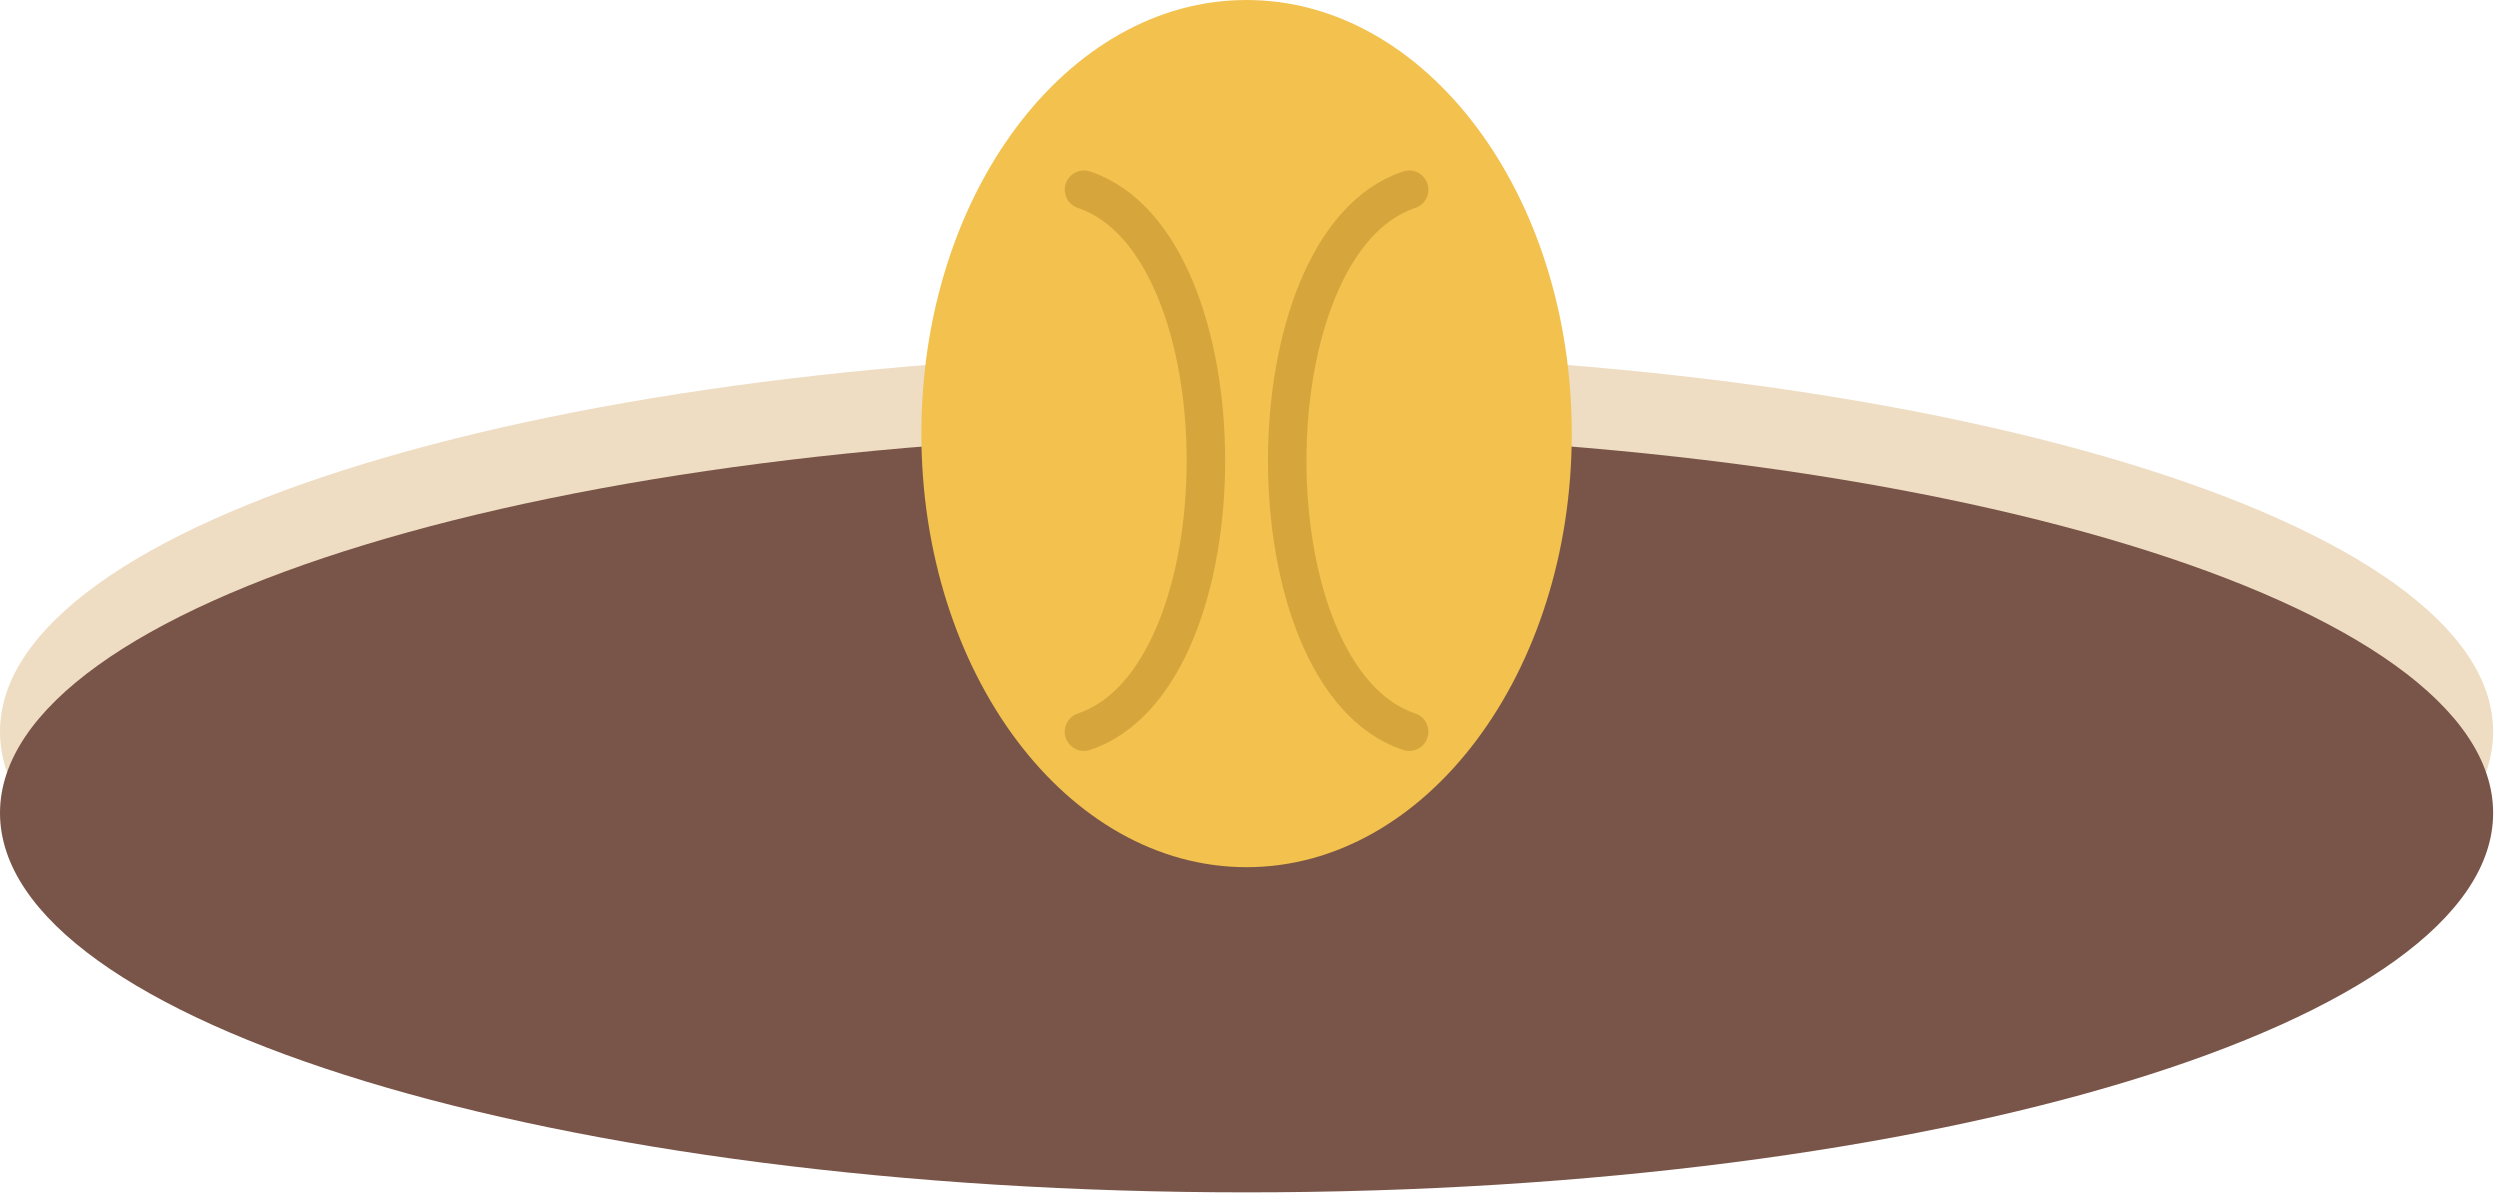
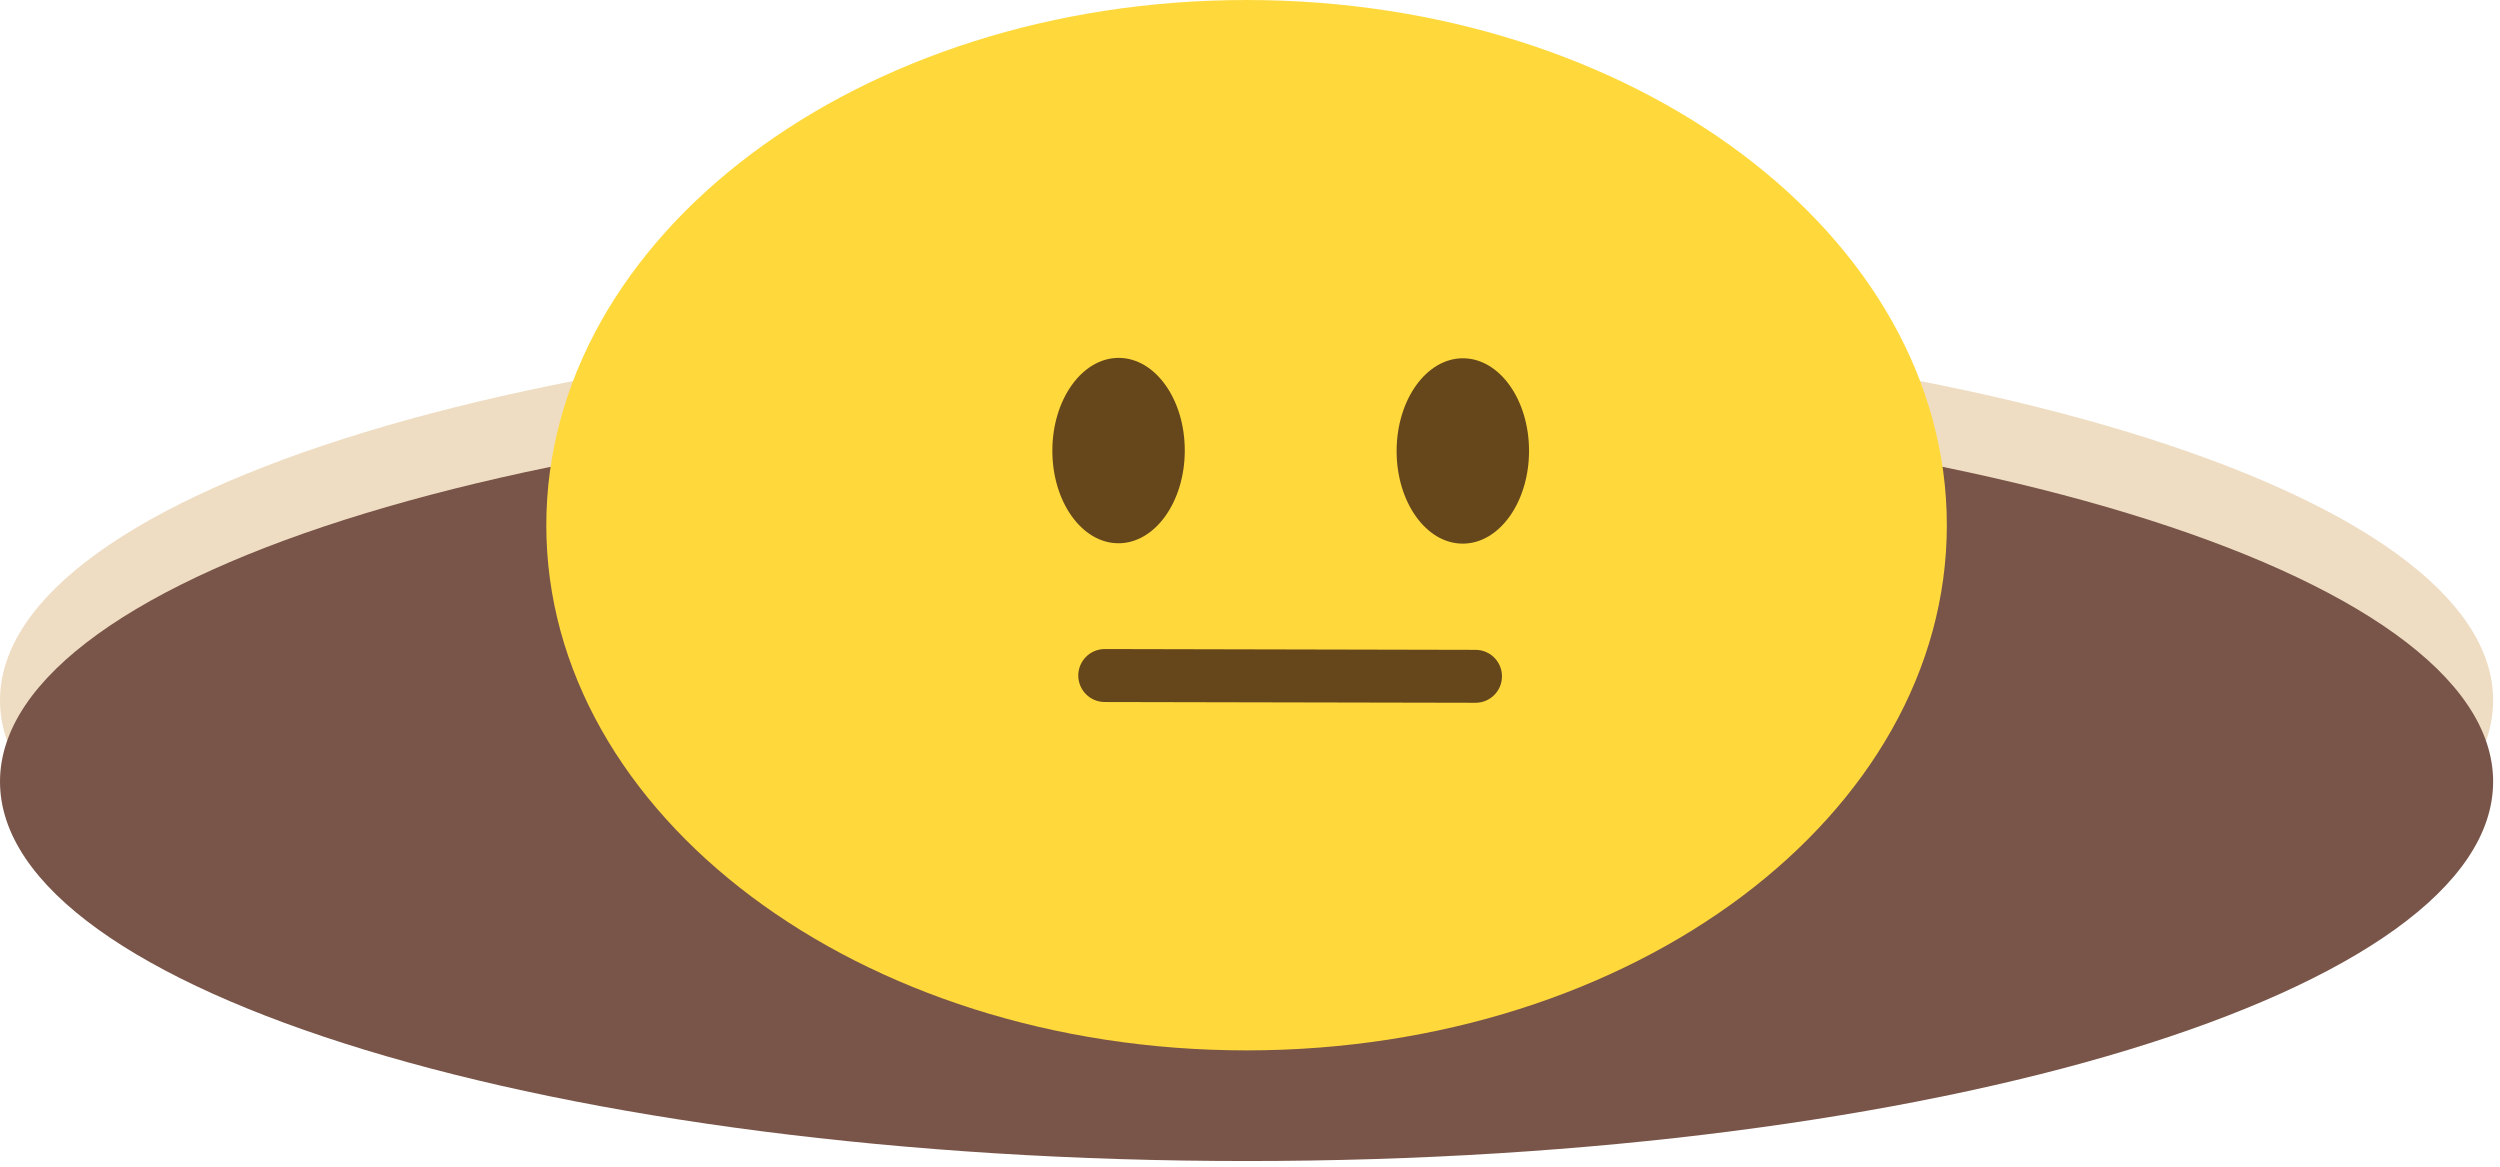
- <svg xmlns="http://www.w3.org/2000/svg" width="195" height="93" viewBox="0 0 195 93" fill="none">
-   <path d="M97.232 86.664C150.932 86.664 194.464 73.415 194.464 57.072C194.464 40.728 150.932 27.48 97.232 27.48C43.532 27.48 0 40.728 0 57.072C0 73.415 43.532 86.664 97.232 86.664Z" fill="#EFDDC3" />
-   <path d="M97.232 93.004C150.932 93.004 194.464 79.755 194.464 63.412C194.464 47.068 150.932 33.819 97.232 33.819C43.532 33.819 0 47.068 0 63.412C0 79.755 43.532 93.004 97.232 93.004Z" fill="#795549" />
-   <path d="M97.232 67.64C111.241 67.64 122.597 52.498 122.597 33.82C122.597 15.142 111.241 0 97.232 0C83.224 0 71.867 15.142 71.867 33.82C71.867 52.498 83.224 67.64 97.232 67.64Z" fill="#F2C14E" />
-   <path d="M84.55 14.797C97.232 19.024 97.232 52.844 84.55 57.072" stroke="#D6A63D" stroke-width="3" stroke-linecap="round" />
-   <path d="M109.915 14.797C97.232 19.024 97.232 52.844 109.915 57.072" stroke="#D6A63D" stroke-width="3" stroke-linecap="round" />
+ <svg xmlns="http://www.w3.org/2000/svg" width="195" height="91" viewBox="0 0 195 91" fill="none">
+   <path d="M97.232 84.22C150.932 84.22 194.464 70.971 194.464 54.627C194.464 38.284 150.932 25.035 97.232 25.035C43.532 25.035 0 38.284 0 54.627C0 70.971 43.532 84.22 97.232 84.22Z" fill="#EFDDC3" />
+   <path d="M97.232 90.56C150.932 90.56 194.464 77.311 194.464 60.967C194.464 44.624 150.932 31.375 97.232 31.375C43.532 31.375 0 44.624 0 60.967C0 77.311 43.532 90.56 97.232 90.56Z" fill="#795549" />
+   <path d="M42.612 40.965C42.612 63.59 67.066 81.93 97.232 81.93C127.398 81.93 151.853 63.59 151.853 40.965C151.853 18.341 127.398 -1.06893e-06 97.232 -2.38753e-06C67.066 -3.70612e-06 42.612 18.341 42.612 40.965Z" fill="#FFD93C" />
+   <path d="M92.413 35.157C92.422 31.164 90.117 27.922 87.264 27.915C84.412 27.909 82.092 31.141 82.083 35.134C82.075 39.127 84.38 42.369 87.232 42.375C90.085 42.382 92.404 39.15 92.413 35.157Z" fill="#66471B" />
+   <path d="M119.265 35.185C119.273 31.192 116.967 27.951 114.115 27.946C111.263 27.94 108.944 31.172 108.936 35.164C108.928 39.157 111.234 42.398 114.086 42.404C116.938 42.41 119.257 39.178 119.265 35.185Z" fill="#66471B" />
+   <path d="M115.085 54.817L86.167 54.758C85.027 54.755 84.104 53.831 84.105 52.687C84.108 51.545 85.036 50.623 86.175 50.625L115.093 50.688C116.237 50.689 117.159 51.615 117.154 52.756C117.153 53.899 116.229 54.819 115.085 54.817Z" fill="#66471B" />
</svg>
